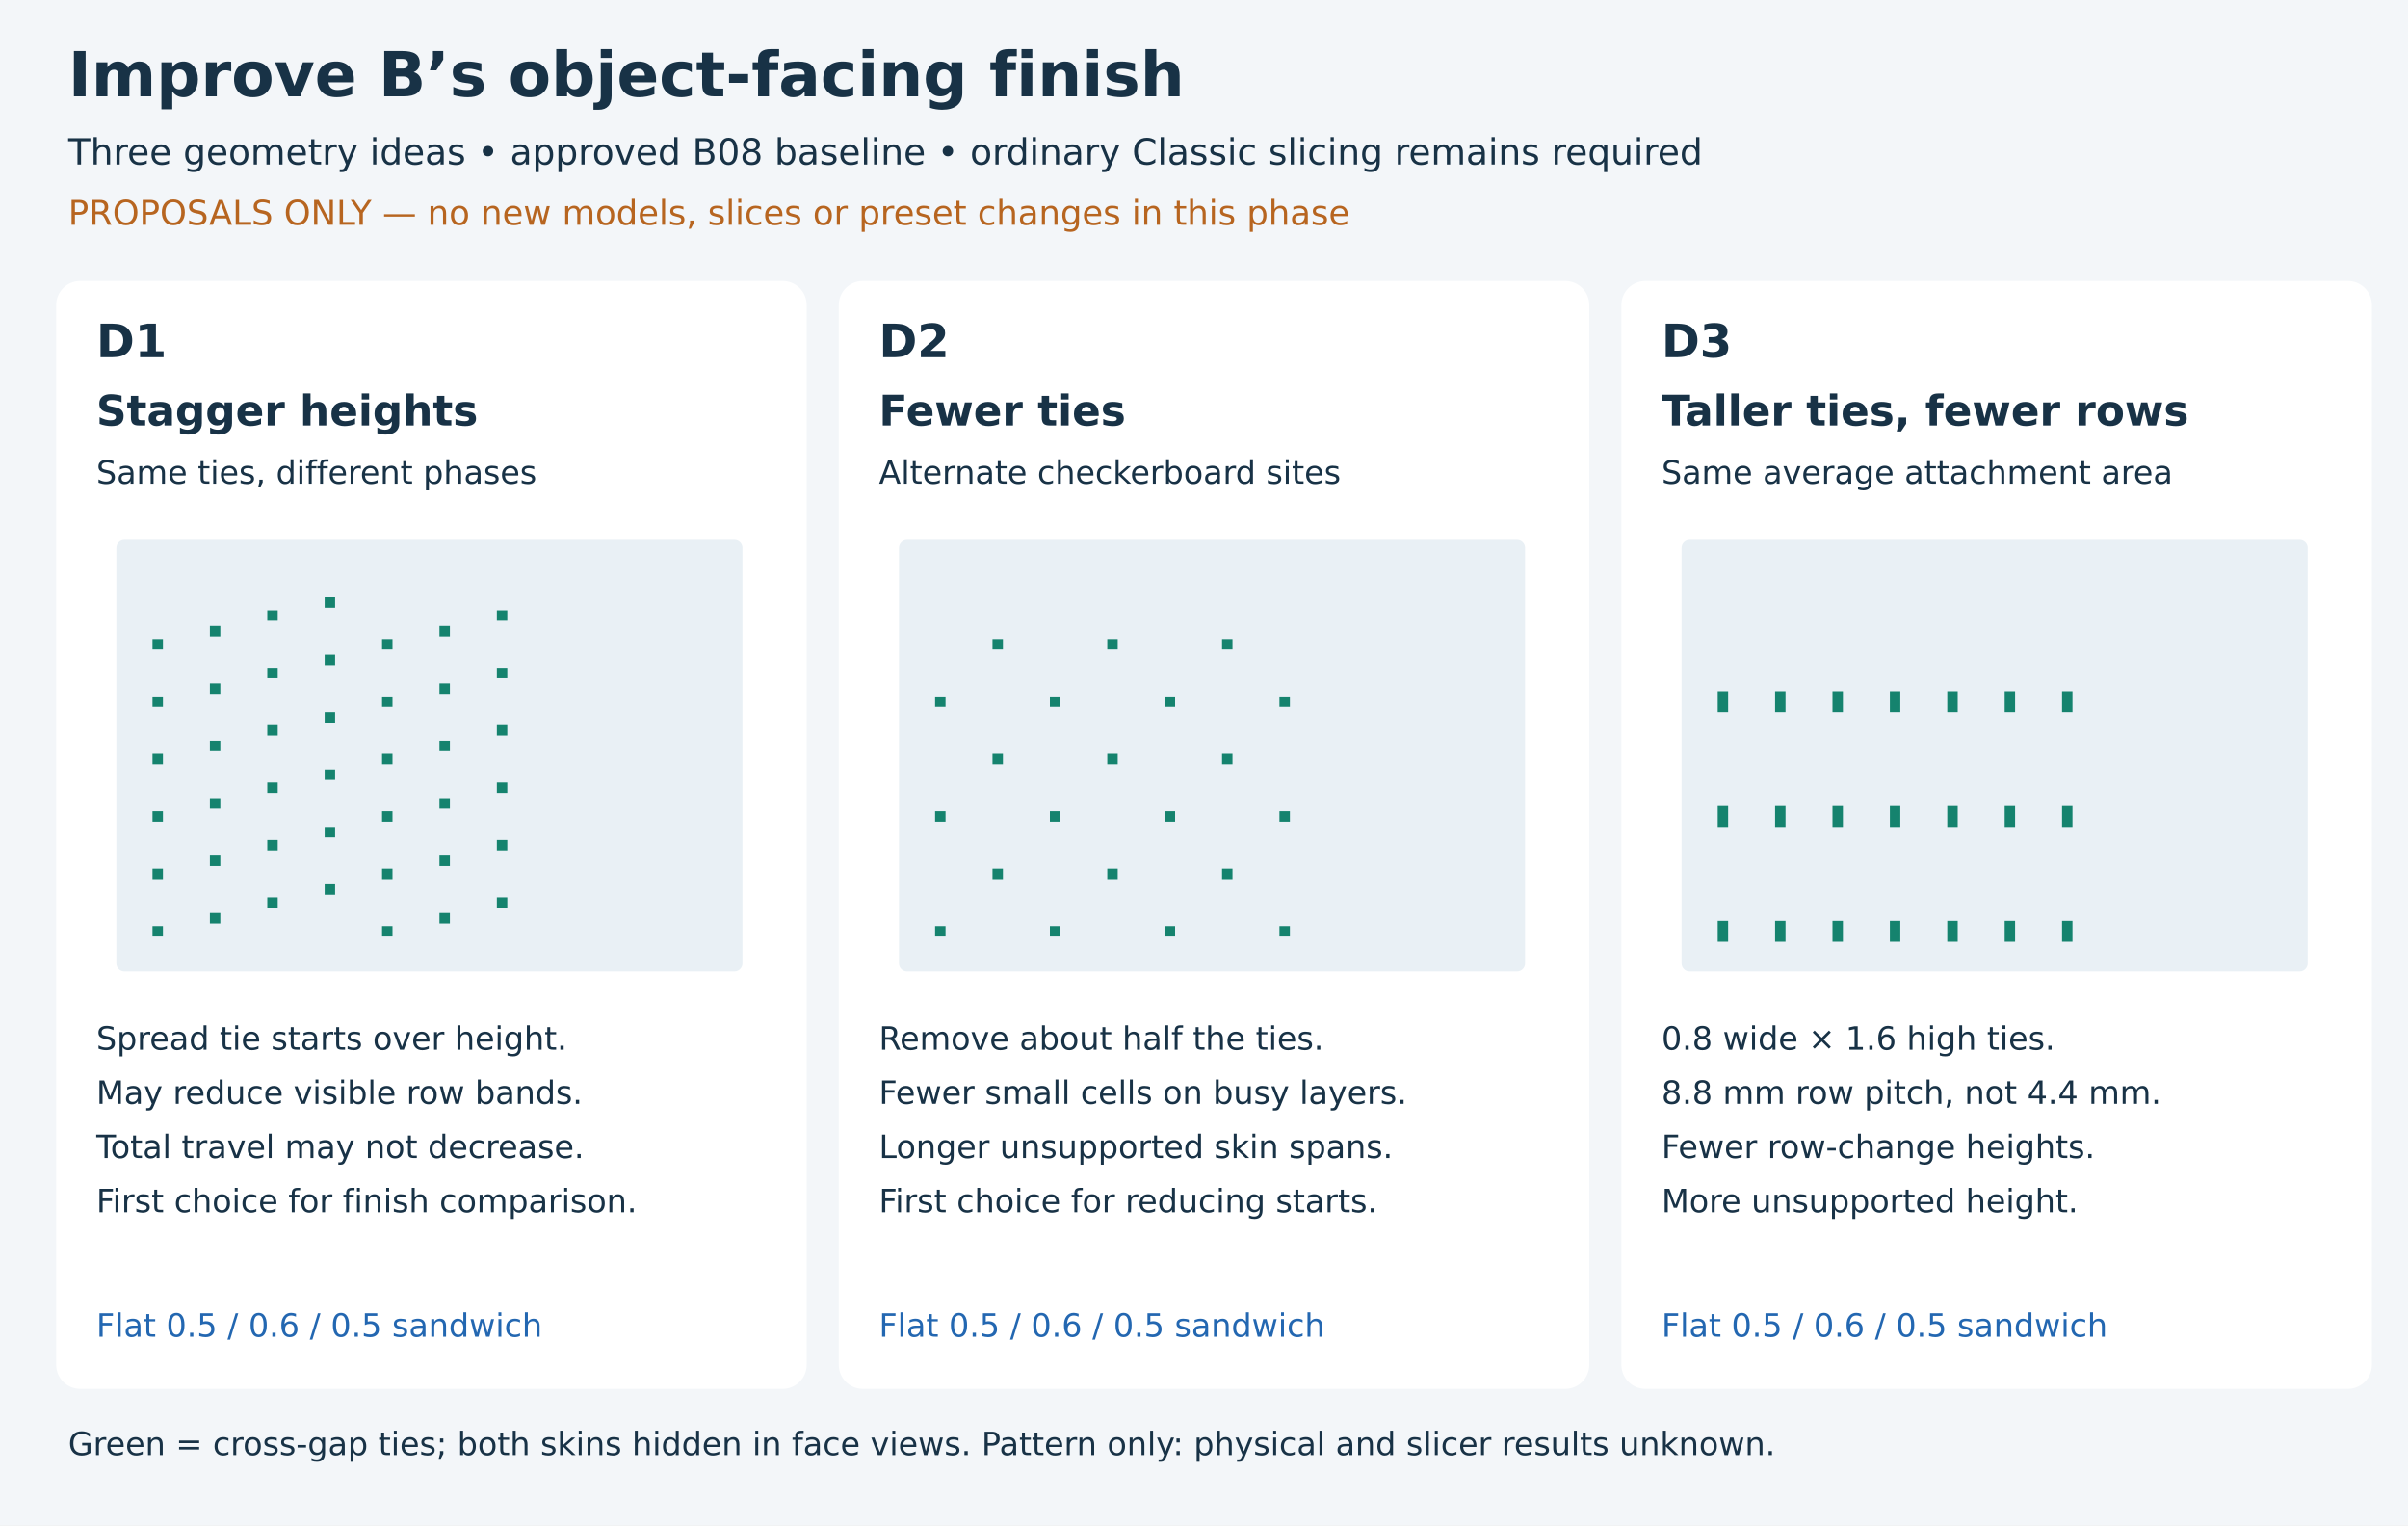
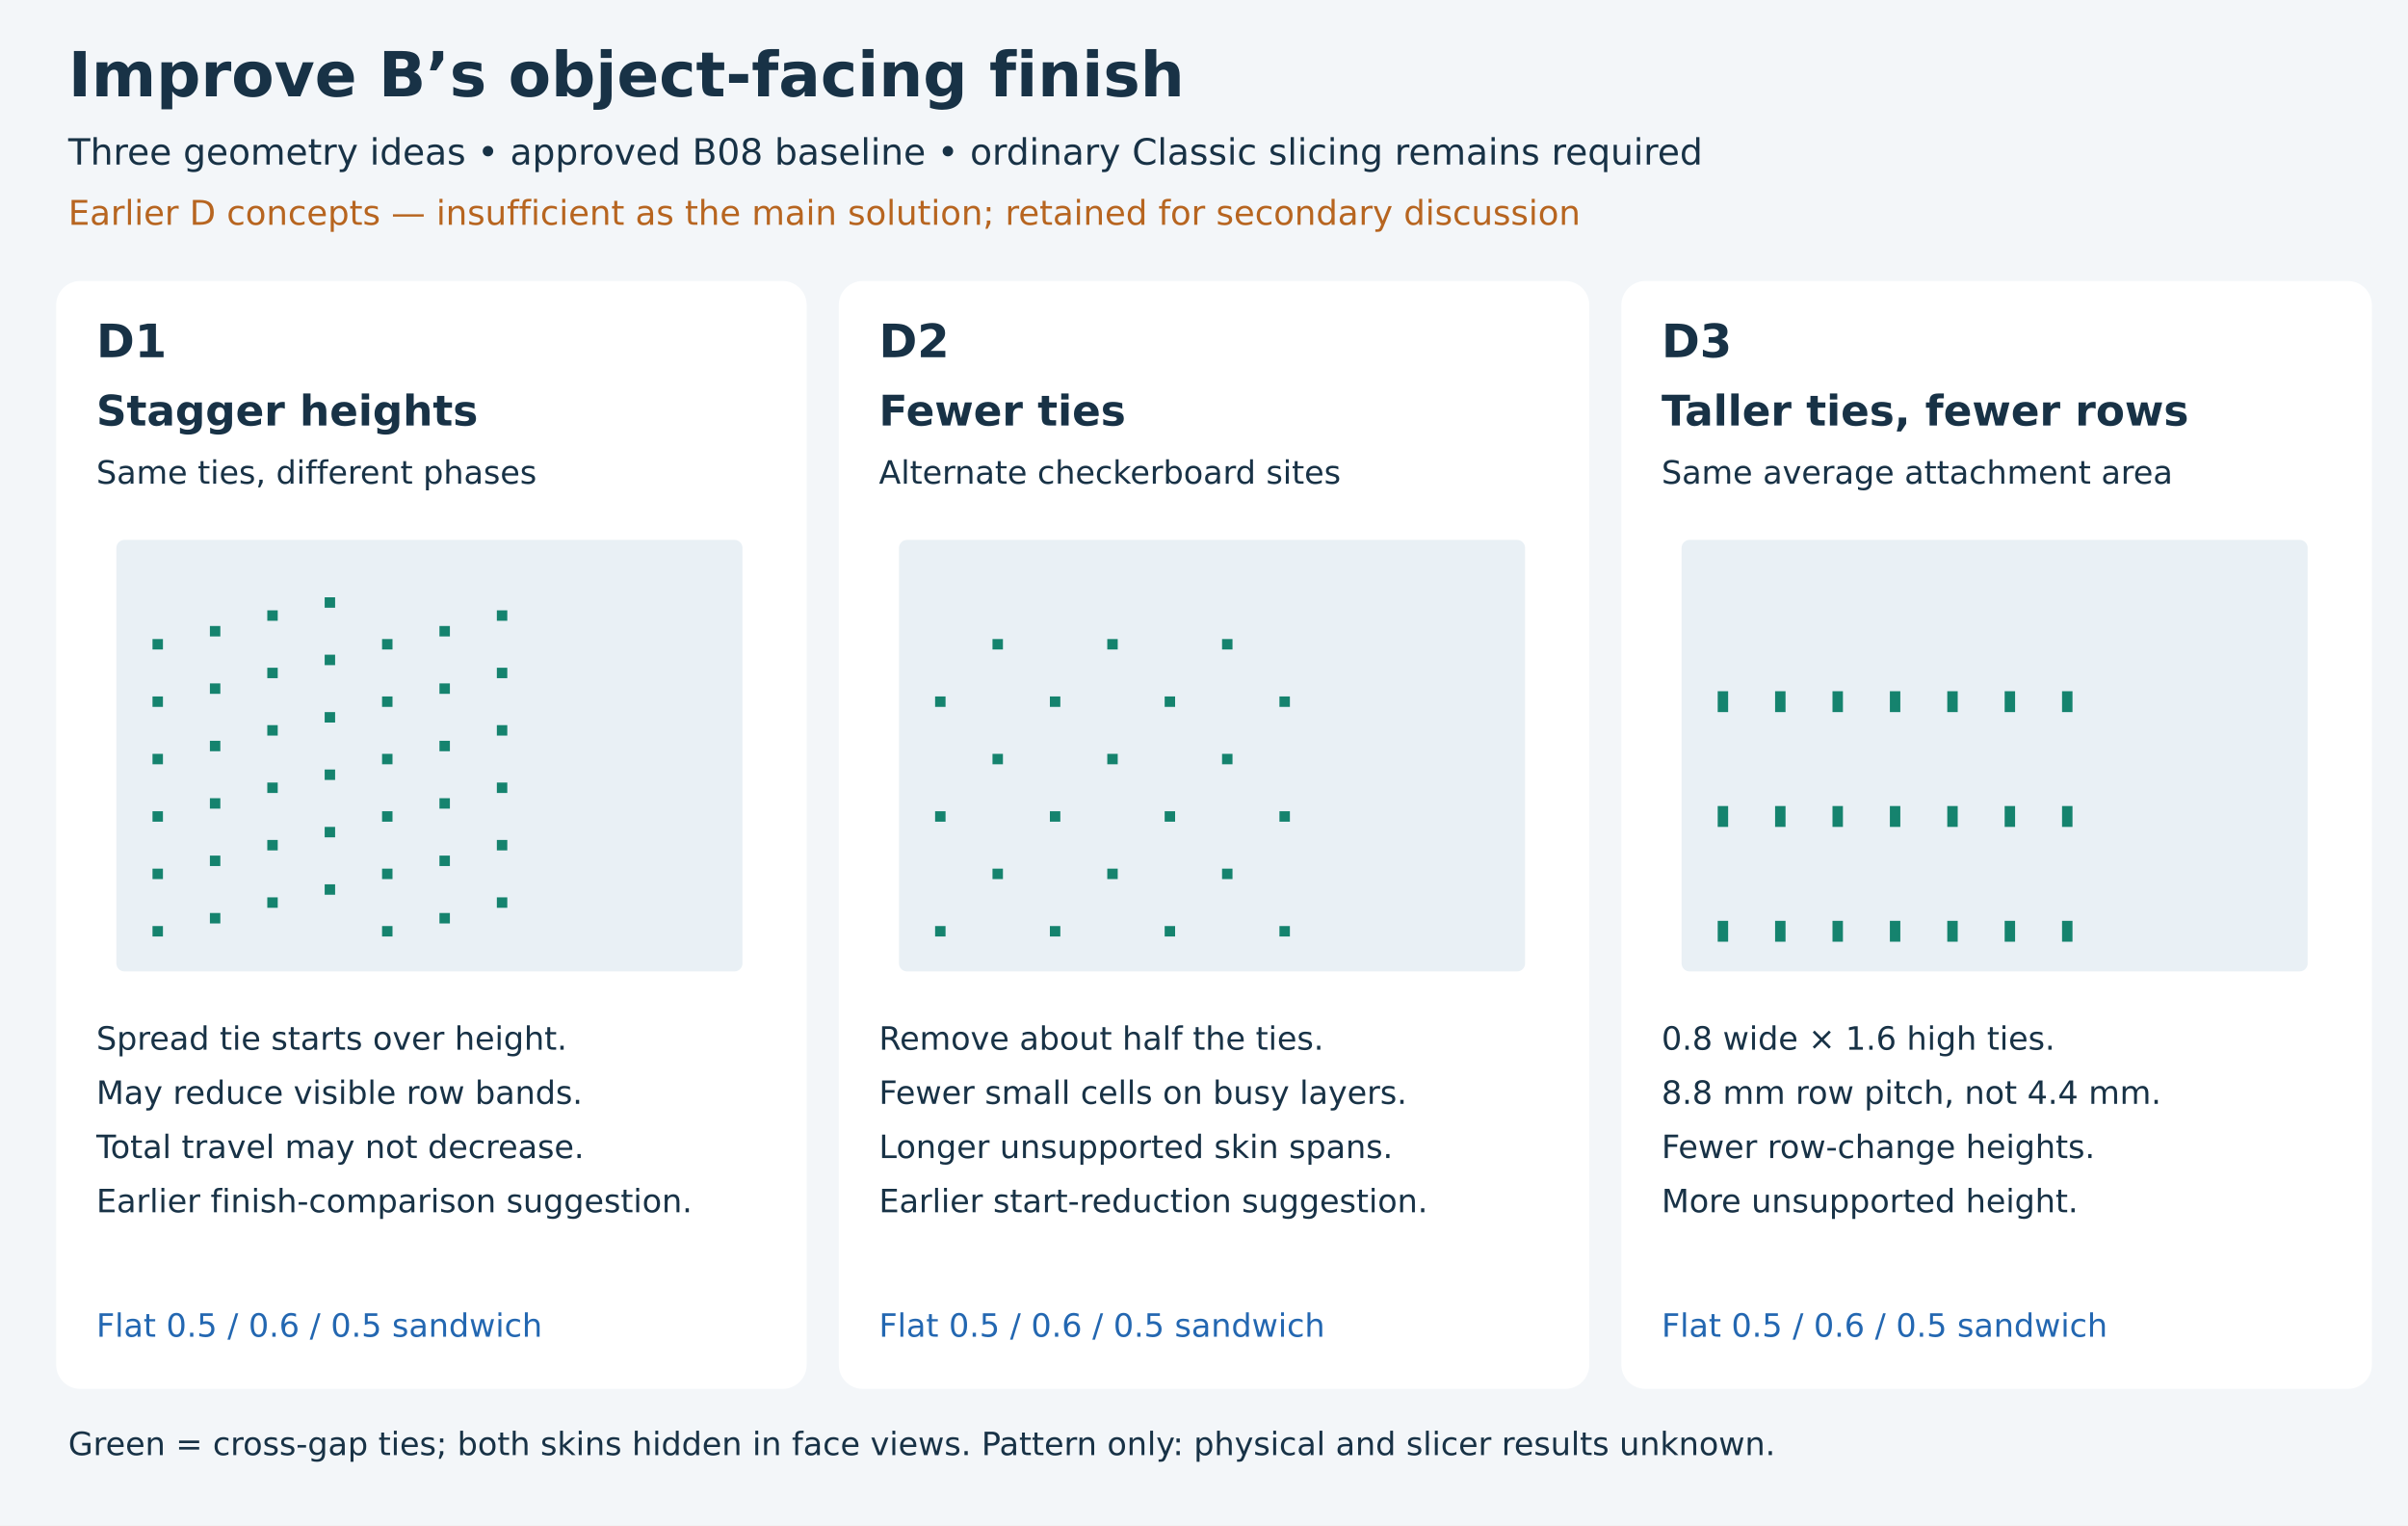
<svg xmlns="http://www.w3.org/2000/svg" width="1200" height="760" viewBox="0 0 1200 760" role="img" aria-labelledby="title desc">
  <g font-family="DejaVu Sans, sans-serif">
    <rect x="0" y="0" width="1200" height="760" fill="#f3f6f9" rx="0" stroke="none" />
    <text x="34" y="48" font-size="31" fill="#183246" font-weight="700">Improve B’s object-facing finish</text>
    <text x="34" y="82" font-size="18" fill="#183246" font-weight="400">Three geometry ideas • approved B08 baseline • ordinary Classic slicing remains required</text>
-     <text x="34" y="112" font-size="17" fill="#b76520" font-weight="400">PROPOSALS ONLY — no new models, slices or preset changes in this phase</text>
+     <text x="34" y="112" font-size="17" fill="#b76520" font-weight="400">Earlier D concepts — insufficient as the main solution; retained for secondary discussion</text>
    <rect x="28" y="140" width="374" height="552" fill="white" rx="12" stroke="none" />
    <text x="48" y="178" font-size="23" fill="#183246" font-weight="700">D1</text>
    <text x="48" y="212" font-size="21" fill="#183246" font-weight="700">Stagger heights</text>
    <text x="48" y="241" font-size="16" fill="#183246" font-weight="400">Same ties, different phases</text>
    <rect x="58" y="269" width="312" height="215" fill="#e9f0f5" rx="4" stroke="none" />
    <rect x="76.0" y="461.4" width="5.2" height="5.2" fill="#15836e" rx="0" stroke="none" />
    <rect x="104.6" y="454.9" width="5.2" height="5.2" fill="#15836e" rx="0" stroke="none" />
    <rect x="133.2" y="447.1" width="5.2" height="5.2" fill="#15836e" rx="0" stroke="none" />
    <rect x="161.8" y="440.6" width="5.2" height="5.2" fill="#15836e" rx="0" stroke="none" />
    <rect x="190.4" y="461.4" width="5.2" height="5.2" fill="#15836e" rx="0" stroke="none" />
    <rect x="219.0" y="454.9" width="5.2" height="5.2" fill="#15836e" rx="0" stroke="none" />
    <rect x="247.6" y="447.1" width="5.2" height="5.2" fill="#15836e" rx="0" stroke="none" />
    <rect x="76.0" y="432.8" width="5.2" height="5.2" fill="#15836e" rx="0" stroke="none" />
    <rect x="104.6" y="426.3" width="5.2" height="5.2" fill="#15836e" rx="0" stroke="none" />
    <rect x="133.2" y="418.5" width="5.2" height="5.2" fill="#15836e" rx="0" stroke="none" />
    <rect x="161.8" y="412.0" width="5.2" height="5.2" fill="#15836e" rx="0" stroke="none" />
    <rect x="190.4" y="432.8" width="5.2" height="5.2" fill="#15836e" rx="0" stroke="none" />
    <rect x="219.0" y="426.3" width="5.2" height="5.2" fill="#15836e" rx="0" stroke="none" />
    <rect x="247.6" y="418.5" width="5.2" height="5.2" fill="#15836e" rx="0" stroke="none" />
    <rect x="76.0" y="404.2" width="5.2" height="5.2" fill="#15836e" rx="0" stroke="none" />
    <rect x="104.6" y="397.7" width="5.2" height="5.2" fill="#15836e" rx="0" stroke="none" />
    <rect x="133.2" y="389.9" width="5.2" height="5.2" fill="#15836e" rx="0" stroke="none" />
    <rect x="161.8" y="383.4" width="5.2" height="5.2" fill="#15836e" rx="0" stroke="none" />
    <rect x="190.4" y="404.2" width="5.2" height="5.2" fill="#15836e" rx="0" stroke="none" />
    <rect x="219.0" y="397.7" width="5.2" height="5.2" fill="#15836e" rx="0" stroke="none" />
    <rect x="247.6" y="389.9" width="5.2" height="5.2" fill="#15836e" rx="0" stroke="none" />
    <rect x="76.0" y="375.6" width="5.2" height="5.2" fill="#15836e" rx="0" stroke="none" />
    <rect x="104.6" y="369.1" width="5.2" height="5.2" fill="#15836e" rx="0" stroke="none" />
    <rect x="133.2" y="361.3" width="5.2" height="5.2" fill="#15836e" rx="0" stroke="none" />
    <rect x="161.8" y="354.8" width="5.2" height="5.2" fill="#15836e" rx="0" stroke="none" />
    <rect x="190.4" y="375.6" width="5.2" height="5.2" fill="#15836e" rx="0" stroke="none" />
    <rect x="219.0" y="369.1" width="5.2" height="5.2" fill="#15836e" rx="0" stroke="none" />
    <rect x="247.6" y="361.3" width="5.2" height="5.2" fill="#15836e" rx="0" stroke="none" />
    <rect x="76.0" y="347.0" width="5.2" height="5.2" fill="#15836e" rx="0" stroke="none" />
    <rect x="104.6" y="340.5" width="5.2" height="5.2" fill="#15836e" rx="0" stroke="none" />
    <rect x="133.2" y="332.7" width="5.2" height="5.2" fill="#15836e" rx="0" stroke="none" />
    <rect x="161.8" y="326.2" width="5.2" height="5.2" fill="#15836e" rx="0" stroke="none" />
    <rect x="190.4" y="347.0" width="5.2" height="5.2" fill="#15836e" rx="0" stroke="none" />
    <rect x="219.0" y="340.5" width="5.2" height="5.2" fill="#15836e" rx="0" stroke="none" />
    <rect x="247.6" y="332.7" width="5.2" height="5.2" fill="#15836e" rx="0" stroke="none" />
    <rect x="76.0" y="318.4" width="5.2" height="5.2" fill="#15836e" rx="0" stroke="none" />
    <rect x="104.6" y="311.9" width="5.2" height="5.2" fill="#15836e" rx="0" stroke="none" />
    <rect x="133.2" y="304.1" width="5.2" height="5.2" fill="#15836e" rx="0" stroke="none" />
    <rect x="161.8" y="297.6" width="5.2" height="5.2" fill="#15836e" rx="0" stroke="none" />
    <rect x="190.4" y="318.4" width="5.2" height="5.2" fill="#15836e" rx="0" stroke="none" />
    <rect x="219.0" y="311.9" width="5.2" height="5.2" fill="#15836e" rx="0" stroke="none" />
    <rect x="247.6" y="304.1" width="5.2" height="5.2" fill="#15836e" rx="0" stroke="none" />
    <text x="48" y="523" font-size="16" fill="#183246" font-weight="400">Spread tie starts over height.</text>
    <text x="48" y="550" font-size="16" fill="#183246" font-weight="400">May reduce visible row bands.</text>
    <text x="48" y="577" font-size="16" fill="#183246" font-weight="400">Total travel may not decrease.</text>
-     <text x="48" y="604" font-size="16" fill="#183246" font-weight="400">First choice for finish comparison.</text>
+     <text x="48" y="604" font-size="16" fill="#183246" font-weight="400">Earlier finish-comparison suggestion.</text>
    <text x="48" y="666" font-size="16" fill="#2367b1" font-weight="400">Flat 0.5 / 0.6 / 0.5 sandwich</text>
    <rect x="418" y="140" width="374" height="552" fill="white" rx="12" stroke="none" />
    <text x="438" y="178" font-size="23" fill="#183246" font-weight="700">D2</text>
    <text x="438" y="212" font-size="21" fill="#183246" font-weight="700">Fewer ties</text>
    <text x="438" y="241" font-size="16" fill="#183246" font-weight="400">Alternate checkerboard sites</text>
    <rect x="448" y="269" width="312" height="215" fill="#e9f0f5" rx="4" stroke="none" />
    <rect x="466.0" y="461.4" width="5.2" height="5.2" fill="#15836e" rx="0" stroke="none" />
    <rect x="523.2" y="461.4" width="5.2" height="5.2" fill="#15836e" rx="0" stroke="none" />
    <rect x="580.4" y="461.4" width="5.2" height="5.2" fill="#15836e" rx="0" stroke="none" />
    <rect x="637.6" y="461.4" width="5.2" height="5.2" fill="#15836e" rx="0" stroke="none" />
    <rect x="494.6" y="432.8" width="5.2" height="5.2" fill="#15836e" rx="0" stroke="none" />
    <rect x="551.8" y="432.8" width="5.2" height="5.2" fill="#15836e" rx="0" stroke="none" />
    <rect x="609.0" y="432.8" width="5.2" height="5.2" fill="#15836e" rx="0" stroke="none" />
    <rect x="466.0" y="404.2" width="5.2" height="5.2" fill="#15836e" rx="0" stroke="none" />
    <rect x="523.2" y="404.2" width="5.2" height="5.2" fill="#15836e" rx="0" stroke="none" />
    <rect x="580.4" y="404.2" width="5.2" height="5.2" fill="#15836e" rx="0" stroke="none" />
    <rect x="637.6" y="404.2" width="5.2" height="5.2" fill="#15836e" rx="0" stroke="none" />
    <rect x="494.6" y="375.6" width="5.2" height="5.2" fill="#15836e" rx="0" stroke="none" />
    <rect x="551.8" y="375.6" width="5.2" height="5.2" fill="#15836e" rx="0" stroke="none" />
    <rect x="609.0" y="375.6" width="5.2" height="5.2" fill="#15836e" rx="0" stroke="none" />
    <rect x="466.0" y="347.0" width="5.2" height="5.2" fill="#15836e" rx="0" stroke="none" />
    <rect x="523.2" y="347.0" width="5.2" height="5.2" fill="#15836e" rx="0" stroke="none" />
    <rect x="580.4" y="347.0" width="5.2" height="5.2" fill="#15836e" rx="0" stroke="none" />
    <rect x="637.6" y="347.0" width="5.2" height="5.2" fill="#15836e" rx="0" stroke="none" />
    <rect x="494.6" y="318.4" width="5.2" height="5.2" fill="#15836e" rx="0" stroke="none" />
    <rect x="551.8" y="318.4" width="5.2" height="5.2" fill="#15836e" rx="0" stroke="none" />
    <rect x="609.0" y="318.4" width="5.2" height="5.2" fill="#15836e" rx="0" stroke="none" />
    <text x="438" y="523" font-size="16" fill="#183246" font-weight="400">Remove about half the ties.</text>
    <text x="438" y="550" font-size="16" fill="#183246" font-weight="400">Fewer small cells on busy layers.</text>
    <text x="438" y="577" font-size="16" fill="#183246" font-weight="400">Longer unsupported skin spans.</text>
-     <text x="438" y="604" font-size="16" fill="#183246" font-weight="400">First choice for reducing starts.</text>
+     <text x="438" y="604" font-size="16" fill="#183246" font-weight="400">Earlier start-reduction suggestion.</text>
    <text x="438" y="666" font-size="16" fill="#2367b1" font-weight="400">Flat 0.5 / 0.6 / 0.5 sandwich</text>
    <rect x="808" y="140" width="374" height="552" fill="white" rx="12" stroke="none" />
    <text x="828" y="178" font-size="23" fill="#183246" font-weight="700">D3</text>
    <text x="828" y="212" font-size="21" fill="#183246" font-weight="700">Taller ties, fewer rows</text>
    <text x="828" y="241" font-size="16" fill="#183246" font-weight="400">Same average attachment area</text>
    <rect x="838" y="269" width="312" height="215" fill="#e9f0f5" rx="4" stroke="none" />
    <rect x="856.0" y="458.8" width="5.2" height="10.4" fill="#15836e" rx="0" stroke="none" />
    <rect x="884.6" y="458.8" width="5.2" height="10.4" fill="#15836e" rx="0" stroke="none" />
    <rect x="913.2" y="458.8" width="5.2" height="10.4" fill="#15836e" rx="0" stroke="none" />
    <rect x="941.8" y="458.8" width="5.2" height="10.4" fill="#15836e" rx="0" stroke="none" />
    <rect x="970.4" y="458.8" width="5.2" height="10.4" fill="#15836e" rx="0" stroke="none" />
    <rect x="999.0" y="458.8" width="5.2" height="10.4" fill="#15836e" rx="0" stroke="none" />
    <rect x="1027.6" y="458.8" width="5.2" height="10.4" fill="#15836e" rx="0" stroke="none" />
    <rect x="856.0" y="401.6" width="5.2" height="10.4" fill="#15836e" rx="0" stroke="none" />
    <rect x="884.6" y="401.6" width="5.2" height="10.4" fill="#15836e" rx="0" stroke="none" />
    <rect x="913.2" y="401.6" width="5.2" height="10.4" fill="#15836e" rx="0" stroke="none" />
    <rect x="941.8" y="401.6" width="5.2" height="10.4" fill="#15836e" rx="0" stroke="none" />
    <rect x="970.4" y="401.6" width="5.2" height="10.4" fill="#15836e" rx="0" stroke="none" />
    <rect x="999.0" y="401.6" width="5.2" height="10.4" fill="#15836e" rx="0" stroke="none" />
    <rect x="1027.6" y="401.6" width="5.2" height="10.4" fill="#15836e" rx="0" stroke="none" />
    <rect x="856.0" y="344.4" width="5.2" height="10.4" fill="#15836e" rx="0" stroke="none" />
    <rect x="884.6" y="344.4" width="5.2" height="10.4" fill="#15836e" rx="0" stroke="none" />
    <rect x="913.2" y="344.4" width="5.2" height="10.4" fill="#15836e" rx="0" stroke="none" />
    <rect x="941.8" y="344.4" width="5.2" height="10.4" fill="#15836e" rx="0" stroke="none" />
    <rect x="970.4" y="344.4" width="5.2" height="10.4" fill="#15836e" rx="0" stroke="none" />
    <rect x="999.0" y="344.4" width="5.2" height="10.4" fill="#15836e" rx="0" stroke="none" />
    <rect x="1027.6" y="344.4" width="5.2" height="10.4" fill="#15836e" rx="0" stroke="none" />
    <text x="828" y="523" font-size="16" fill="#183246" font-weight="400">0.8 wide × 1.6 high ties.</text>
    <text x="828" y="550" font-size="16" fill="#183246" font-weight="400">8.8 mm row pitch, not 4.4 mm.</text>
    <text x="828" y="577" font-size="16" fill="#183246" font-weight="400">Fewer row-change heights.</text>
    <text x="828" y="604" font-size="16" fill="#183246" font-weight="400">More unsupported height.</text>
    <text x="828" y="666" font-size="16" fill="#2367b1" font-weight="400">Flat 0.5 / 0.6 / 0.5 sandwich</text>
    <text x="34" y="725" font-size="16" fill="#183246" font-weight="400">Green = cross-gap ties; both skins hidden in face views. Pattern only: physical and slicer results unknown.</text>
  </g>
</svg>
